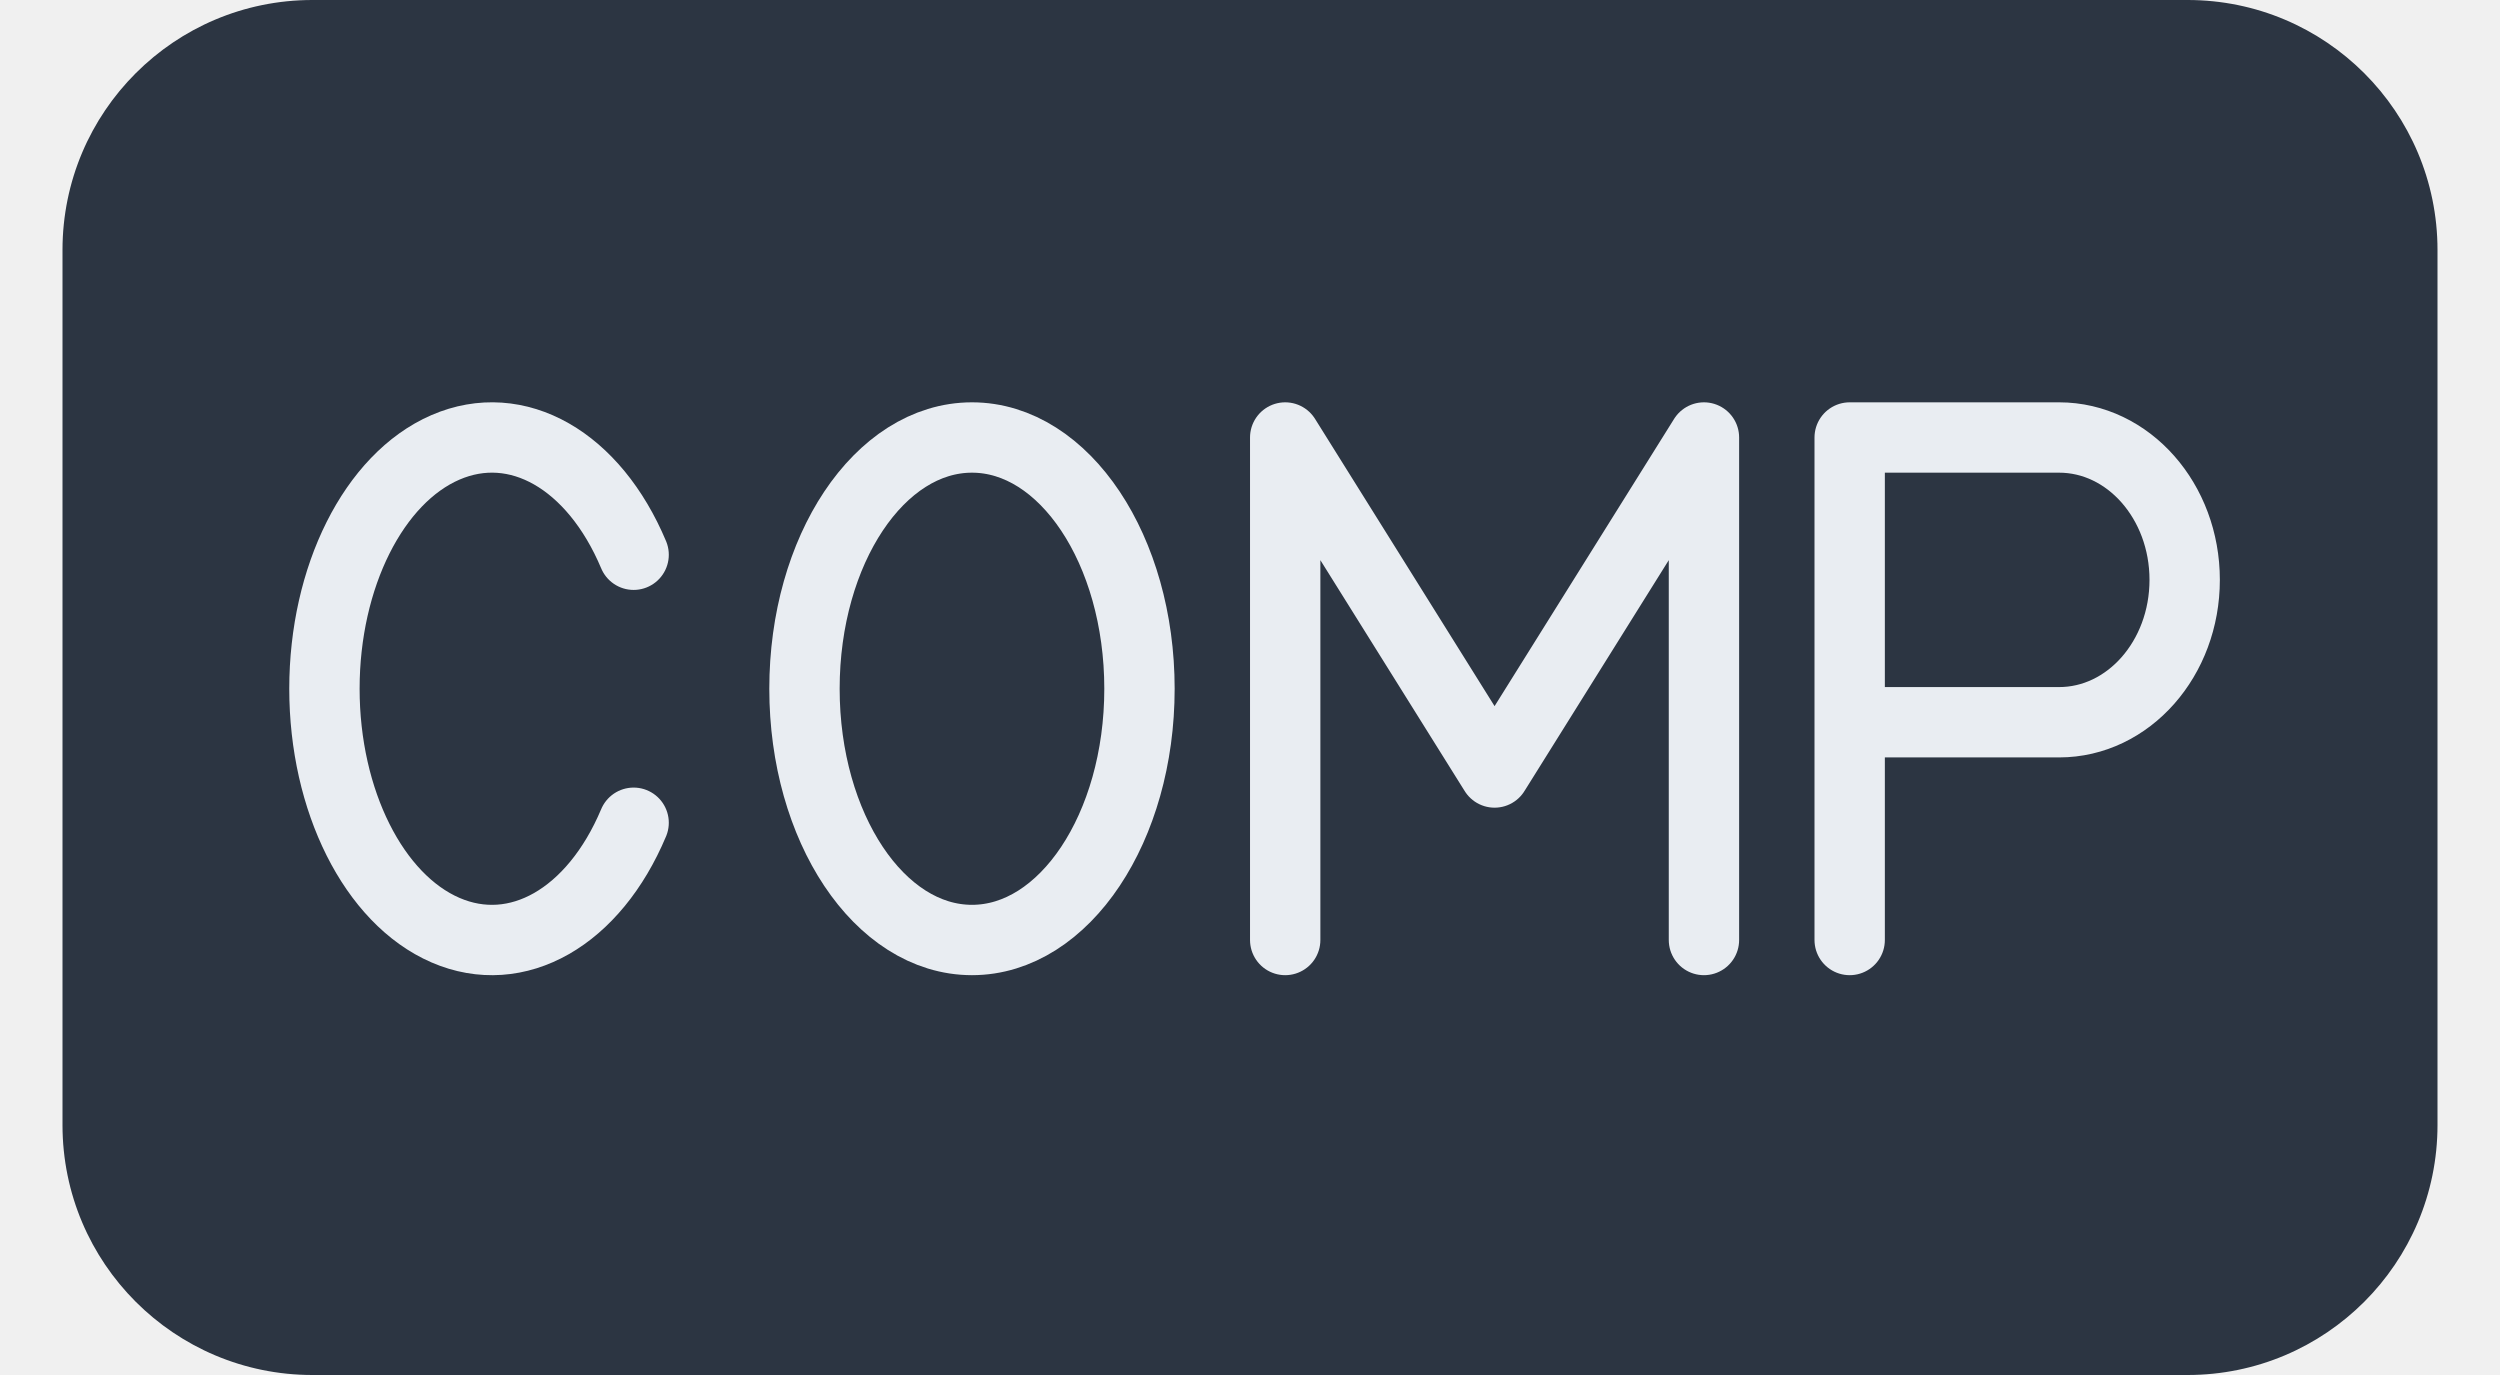
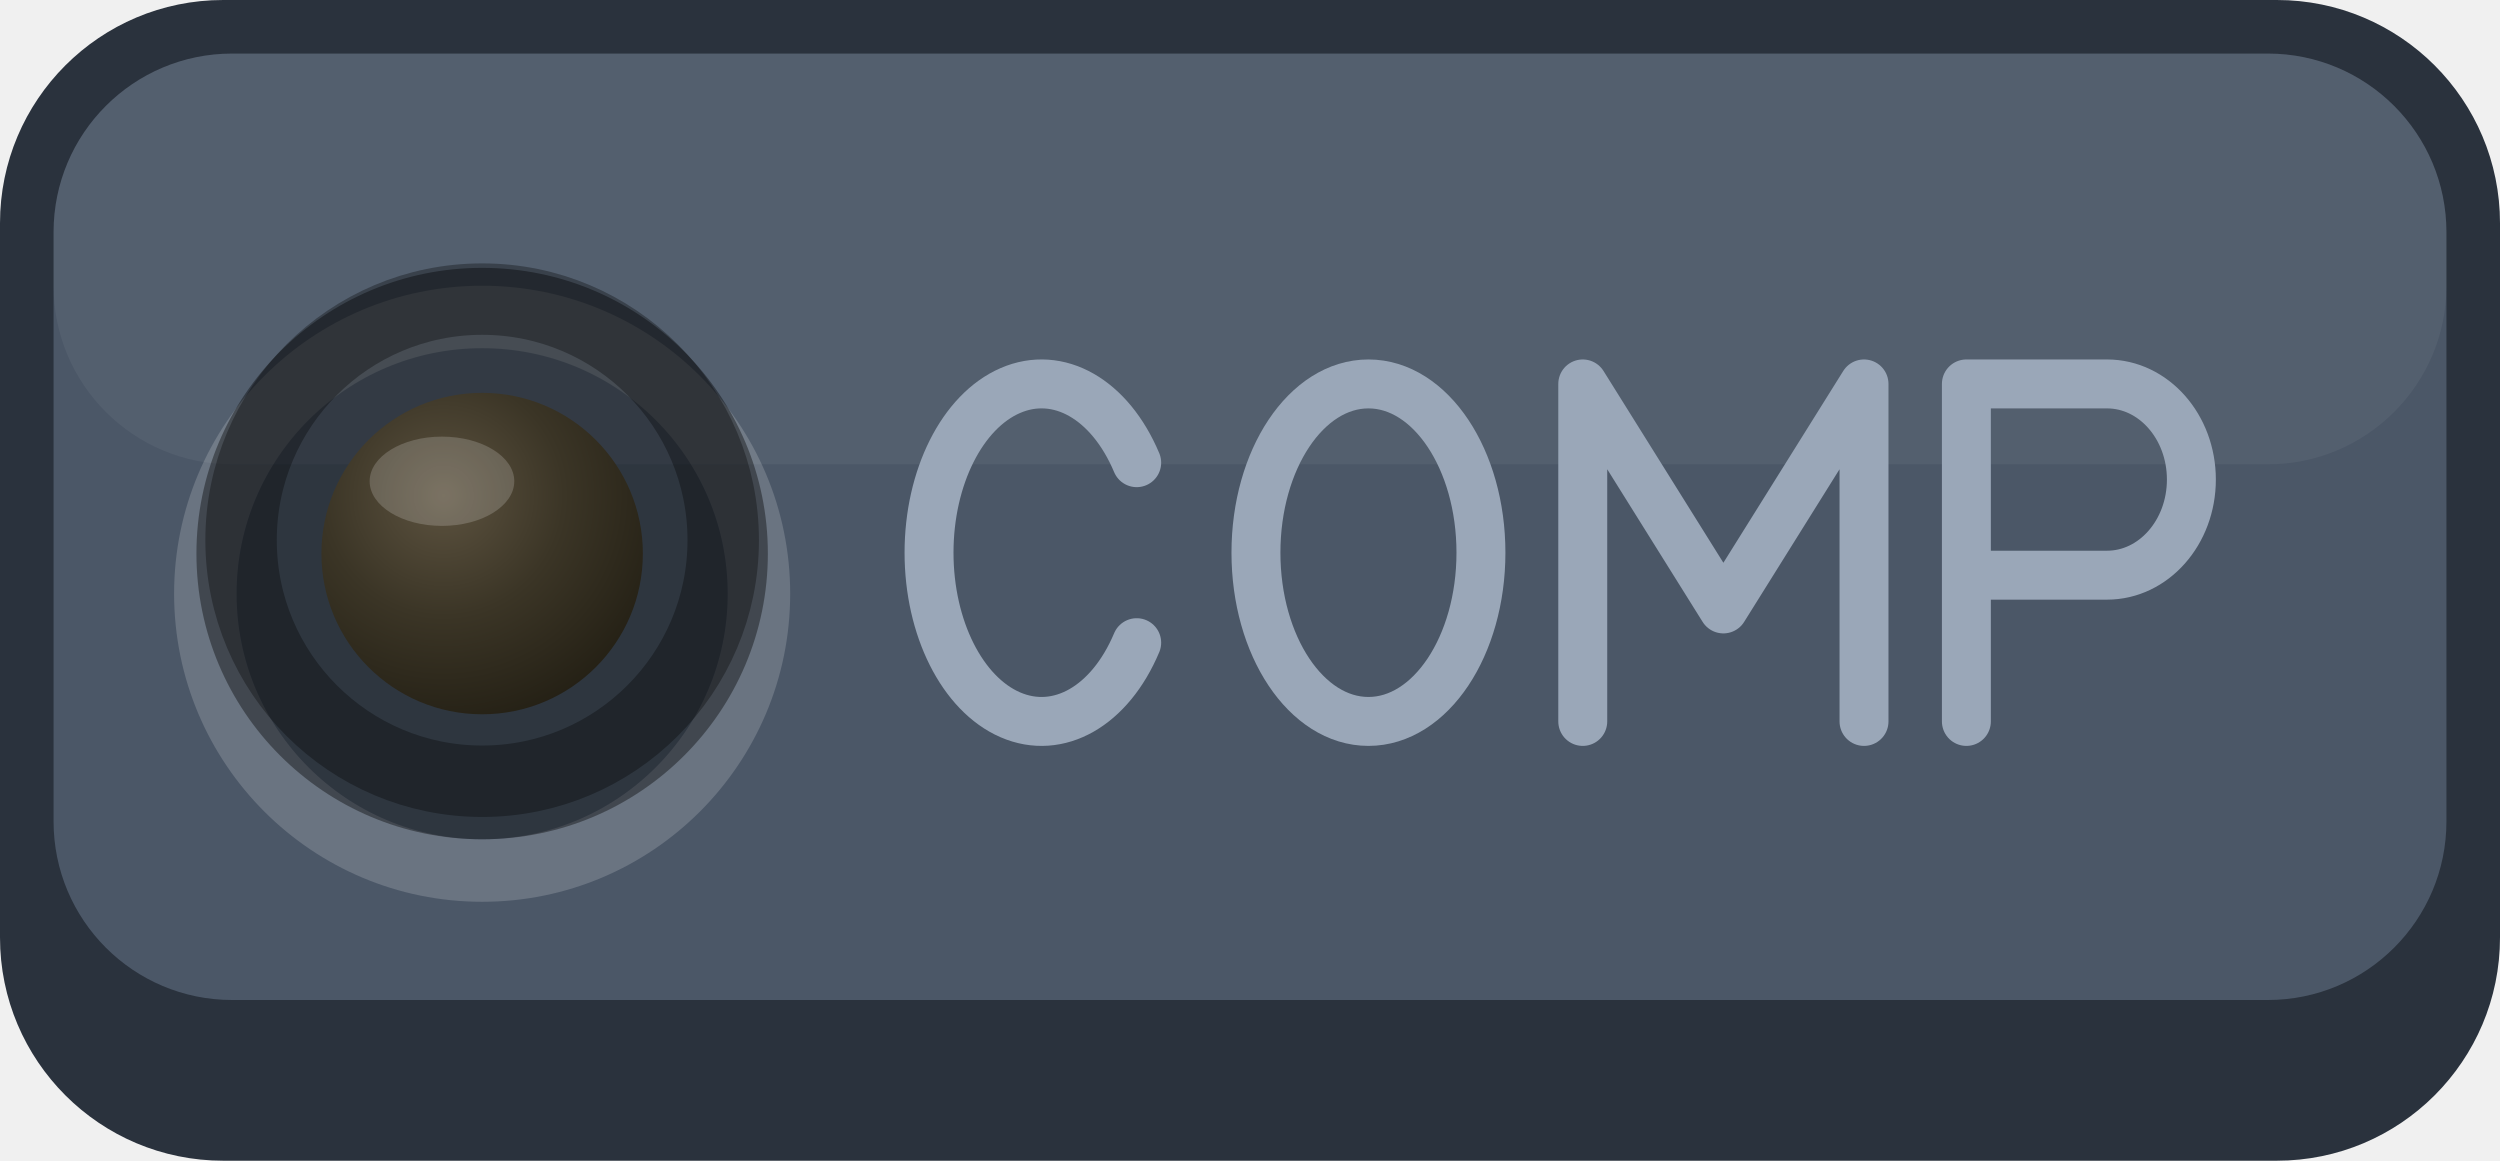
- <svg xmlns="http://www.w3.org/2000/svg" width="20" height="11" viewBox="0 0 20 11">
-   <rect x="0.5" y="0" width="19" height="11" rx="2" fill="#2c3542" />
-   <g transform="translate(2.59 3.5) scale(0.67)" fill="none" stroke="#e9edf2" stroke-width="0.84" stroke-linecap="round" stroke-linejoin="round">
+ <svg xmlns="http://www.w3.org/2000/svg" width="28" height="13" viewBox="0 0 28 13">
+   <rect x="0" y="0" width="28" height="13" rx="2.5" fill="#2a323d" />
+   <rect x="0.6" y="0.6" width="26.8" height="10.6" rx="2" fill="#4b5767" />
+   <rect x="0.6" y="0.6" width="26.8" height="4.6" rx="2" fill="#ffffff0c" />
+   <defs>
+     <radialGradient id="leda0" cx="0.38" cy="0.32" r="0.75">
+       <stop offset="0" stop-color="#5d5340" />
+       <stop offset="0.5" stop-color="#3b3526" />
+       <stop offset="1" stop-color="#231f14" />
+     </radialGradient>
+   </defs>
+   <circle cx="5.4" cy="6.65" r="3.1" fill="none" stroke="#ffffff2c" stroke-width="0.7" />
+   <circle cx="5.4" cy="6.2" r="3.2" fill="#00000062" />
+   <circle cx="5.4" cy="6.05" r="2.7" fill="none" stroke="#00000050" stroke-width="0.8" />
+   <circle cx="5.4" cy="6.2" r="1.8" fill="url(#leda0)" />
+   <ellipse cx="4.95" cy="5.39" rx="0.81" ry="0.5" fill="#ffffff" opacity="0.18" />
+   <g transform="translate(10.4 4.3) scale(0.63)" fill="none" stroke="#9aa7b8" stroke-width="0.87" stroke-linecap="round" stroke-linejoin="round">
    <path transform="translate(0)" d="M3.7 1.4 A2 3 0 1 0 3.7 4.6" />
-     <path transform="translate(5.74)" d="M2 0 A2 3 0 1 0 2 6 A2 3 0 1 0 2 0 Z" />
-     <path transform="translate(11.48)" d="M0 6 V0 L2.5 4 L5 0 V6" />
-     <path transform="translate(18.22)" d="M0 6 V0 H2.5 A1.5 1.7 0 0 1 2.5 3.4 H0" />
+     <path transform="translate(5.82)" d="M2 0 A2 3 0 1 0 2 6 A2 3 0 1 0 2 0 Z" />
+     <path transform="translate(11.63)" d="M0 6 V0 L2.5 4 L5 0 V6" />
+     <path transform="translate(18.45)" d="M0 6 V0 H2.5 A1.5 1.7 0 0 1 2.5 3.4 H0" />
  </g>
</svg>
